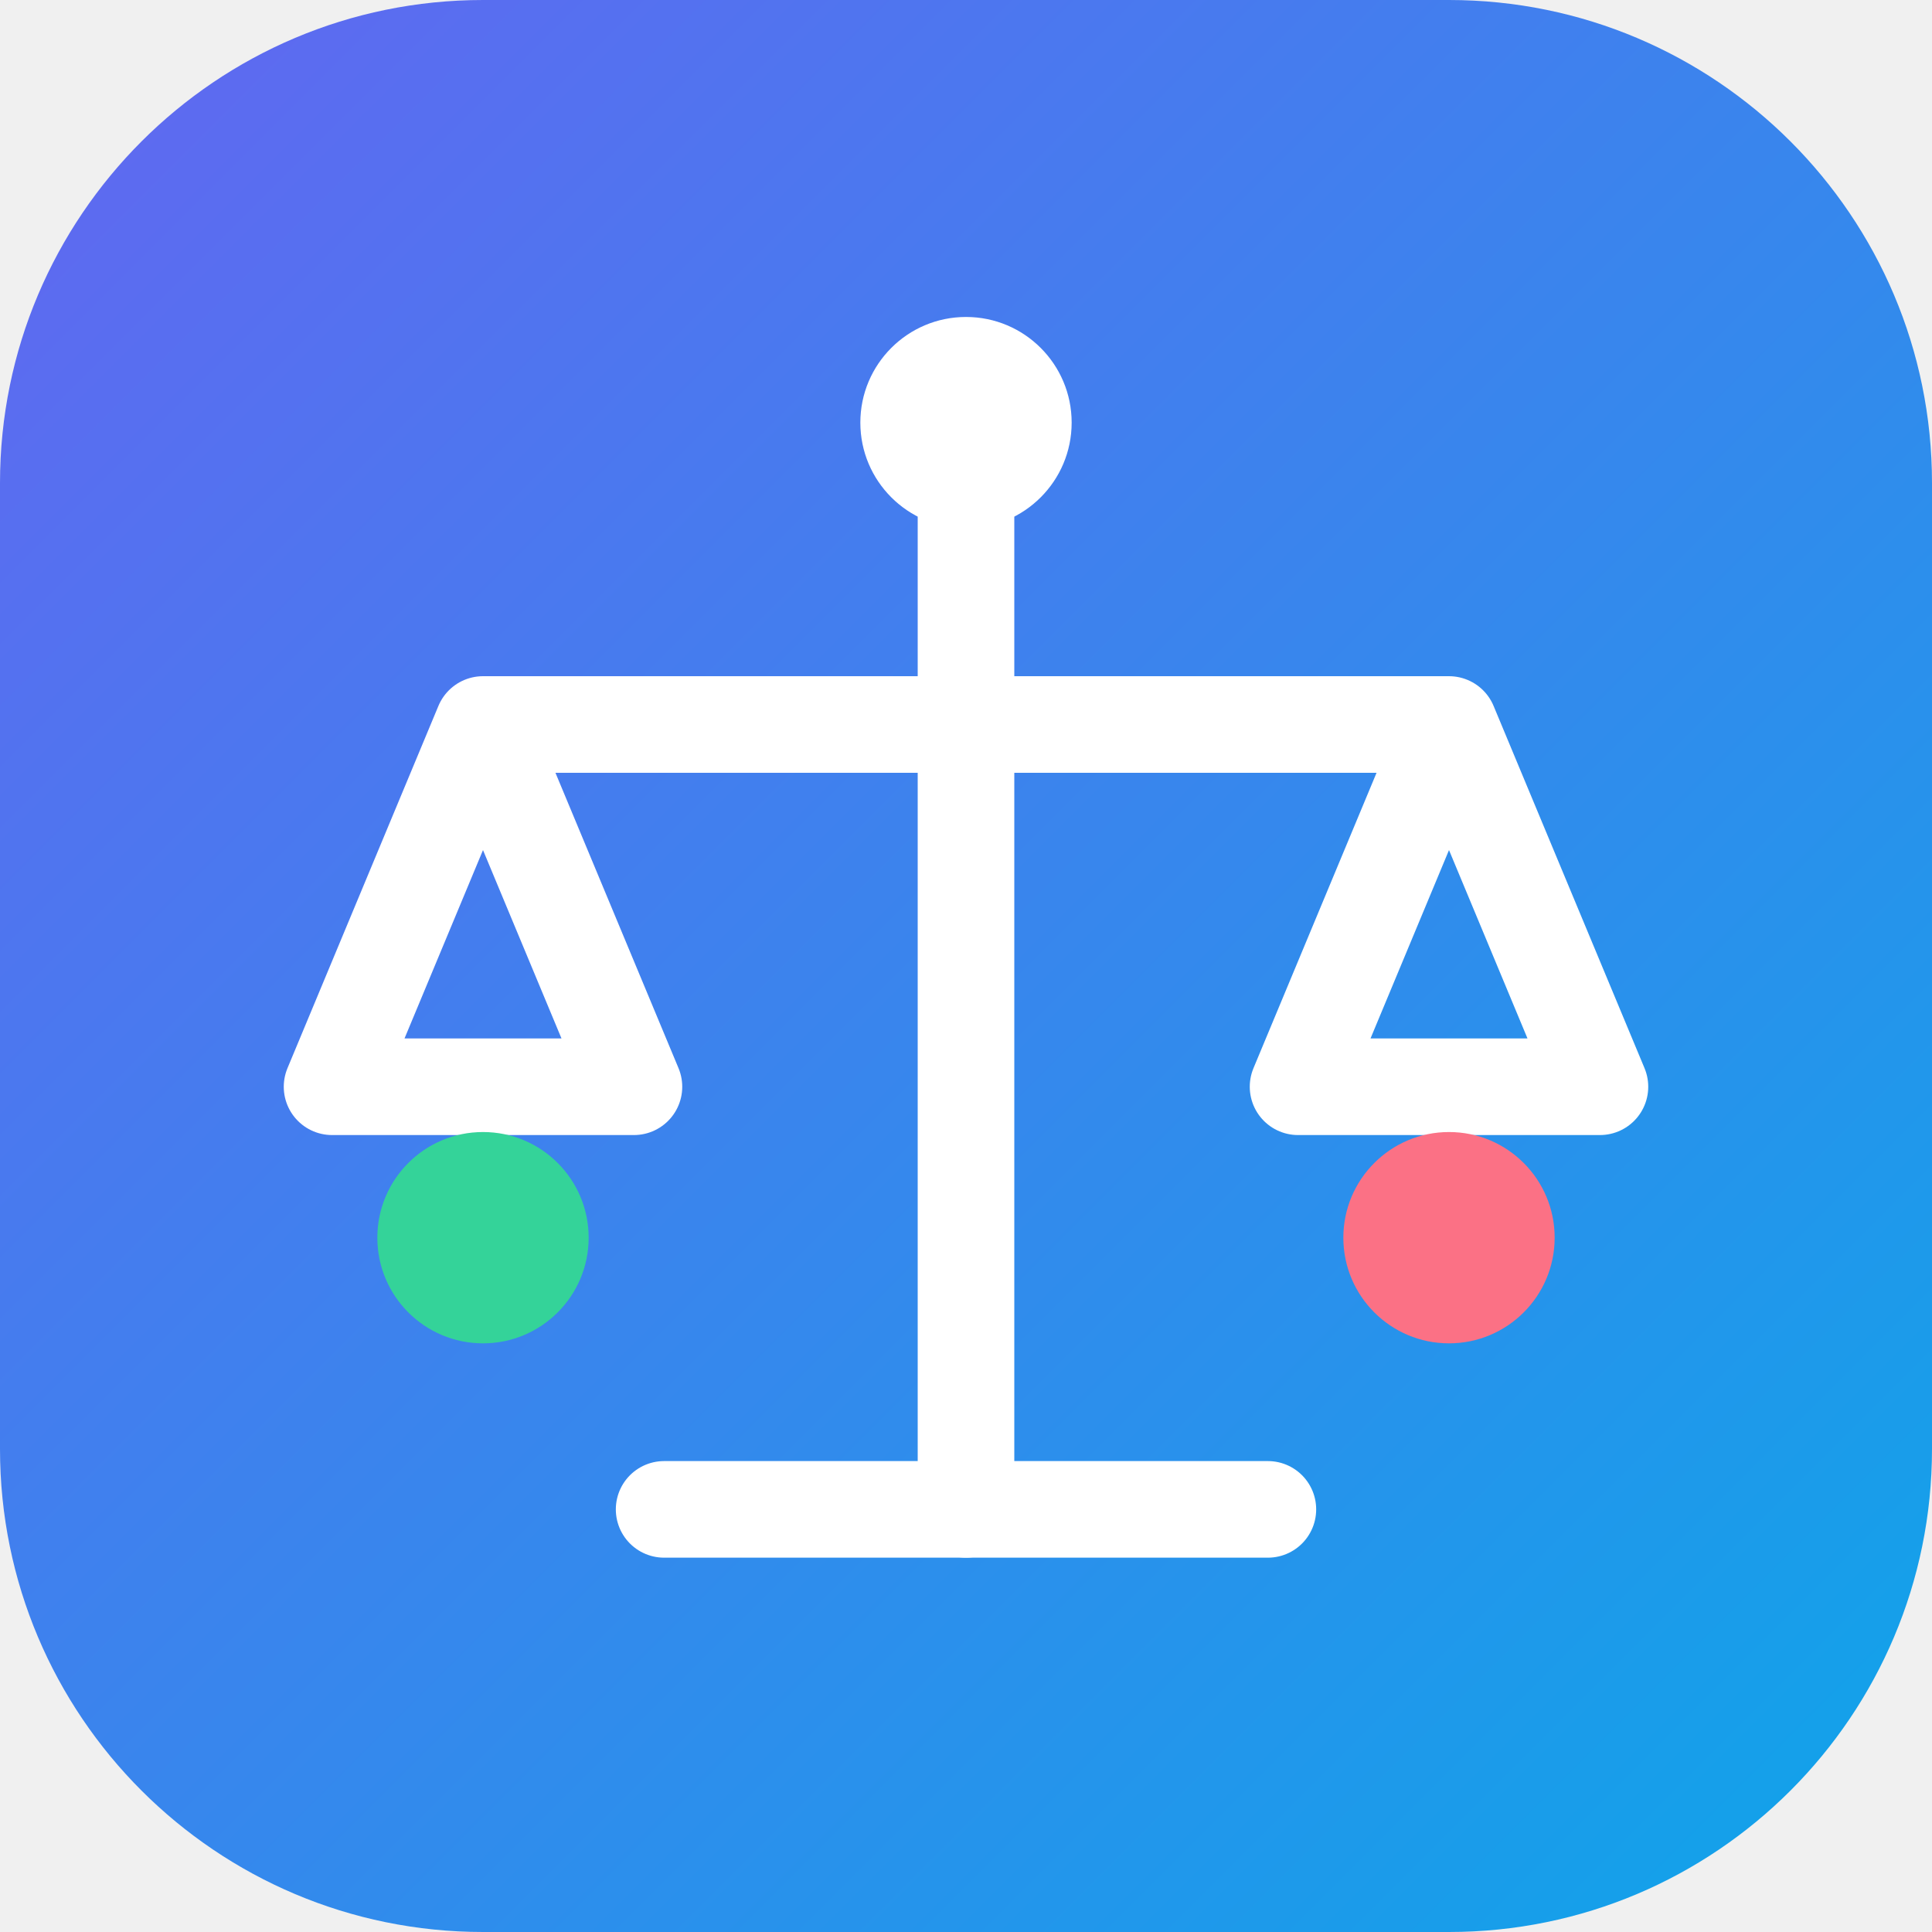
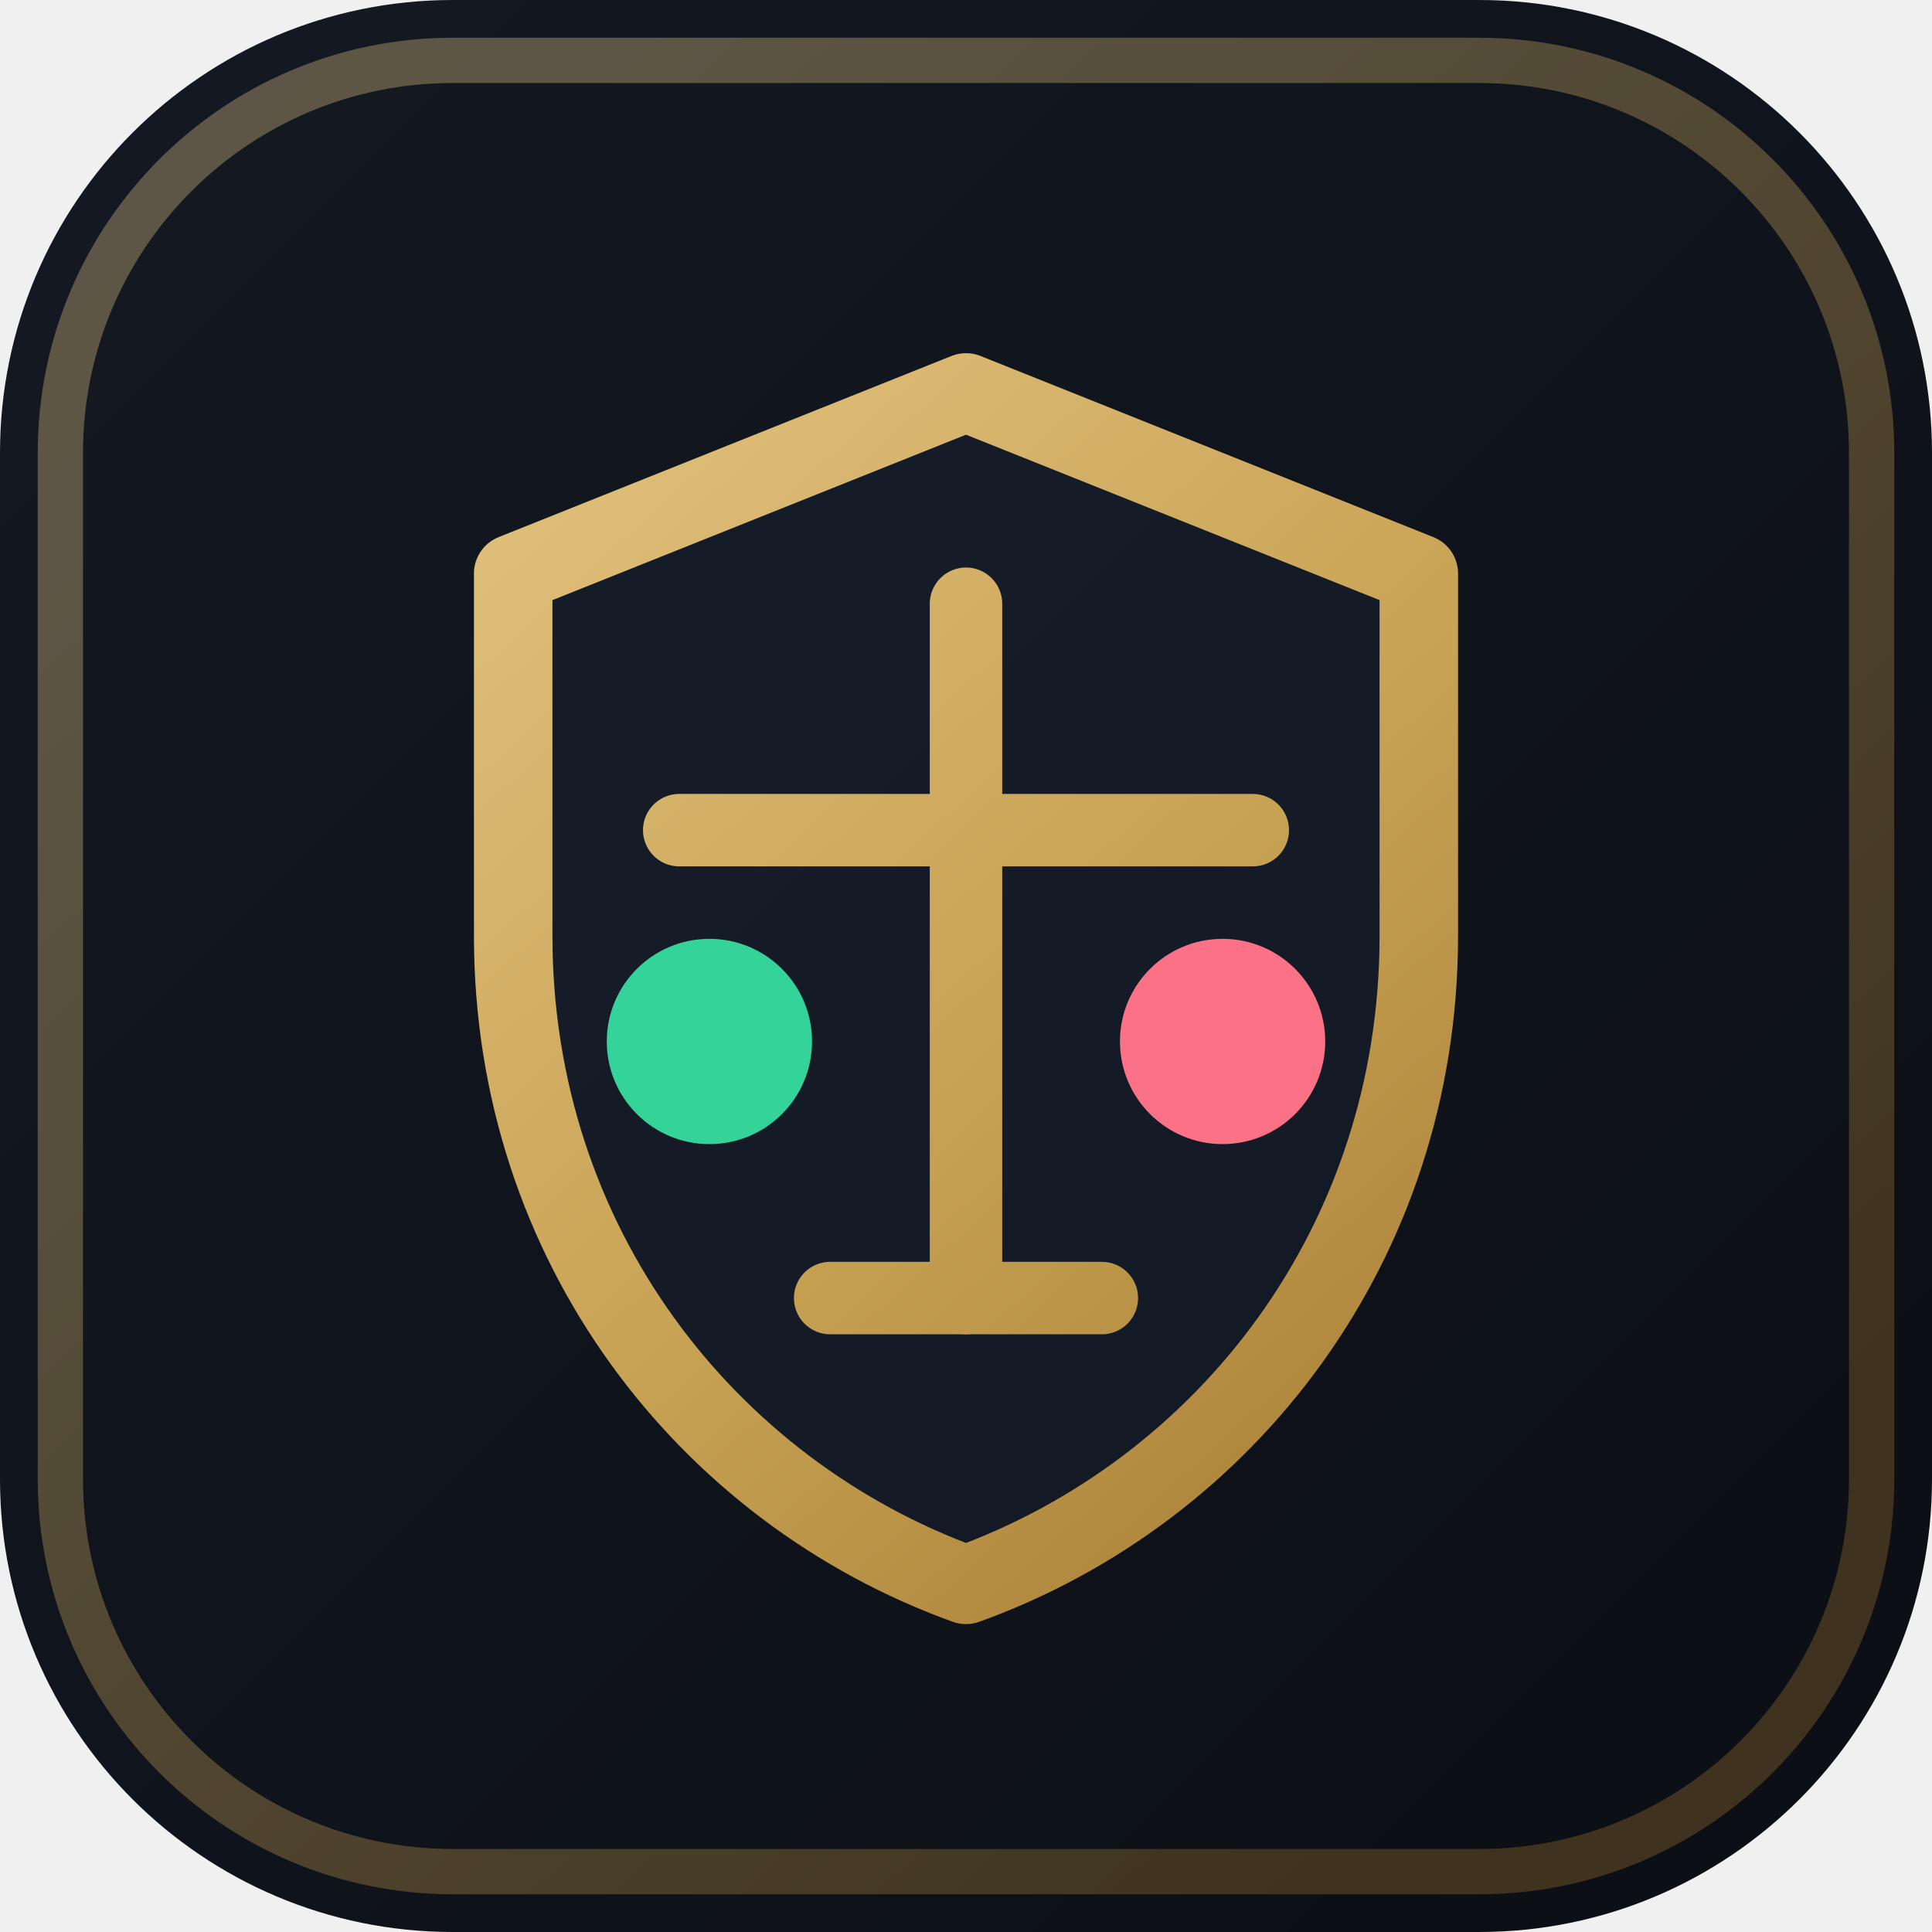
<svg xmlns="http://www.w3.org/2000/svg" viewBox="0 0 64 64" fill="none">
  <defs>
    <linearGradient id="bg" x1="0" y1="0" x2="64" y2="64" gradientUnits="userSpaceOnUse">
-       <stop offset="0%" stop-color="#6366f1" />
-       <stop offset="100%" stop-color="#0ea5e9" />
+       <stop offset="0%" stop-color="#141923" />
+       <stop offset="100%" stop-color="#0B0E14" />
+     </linearGradient>
+     <linearGradient id="brass" x1="12" y1="10" x2="52" y2="54" gradientUnits="userSpaceOnUse">
+       <stop offset="0%" stop-color="#E7C888" />
+       <stop offset="55%" stop-color="#C8A253" />
+       <stop offset="100%" stop-color="#9E7630" />
    </linearGradient>
  </defs>
-   <rect width="64" height="64" rx="16" fill="url(#bg)" />
-   <path d="M32 14v36M16 24h32M16 24l-5 12h10l-5-12zm32 0l-5 12h10l-5-12z" stroke="#fff" stroke-width="3.2" stroke-linecap="round" stroke-linejoin="round" />
-   <circle cx="32" cy="14" r="3.5" fill="#fff" />
-   <path d="M22 50h20" stroke="#fff" stroke-width="3.2" stroke-linecap="round" />
-   <circle cx="16" cy="41" r="3.5" fill="#34d399" />
-   <circle cx="48" cy="41" r="3.5" fill="#fb7185" />
+   <rect width="64" height="64" rx="15" fill="url(#bg)" />
+   <rect x="2" y="2" width="60" height="60" rx="13" stroke="url(#brass)" stroke-opacity="0.35" stroke-width="1.5" />
+   <path d="M32 13L47 19V31C47 41.2 40.6 49.4 32 52.5C23.4 49.4 17 41.2 17 31V19L32 13Z" stroke="url(#brass)" stroke-width="2.6" stroke-linejoin="round" fill="#181E2B" fill-opacity="0.7" />
+   <path d="M32 20V43" stroke="url(#brass)" stroke-width="2.4" stroke-linecap="round" />
+   <path d="M22.5 27.5H41.5" stroke="url(#brass)" stroke-width="2.4" stroke-linecap="round" />
+   <circle cx="23.5" cy="34.5" r="3.4" fill="#34D399" />
+   <circle cx="40.5" cy="34.5" r="3.4" fill="#FB7185" />
+   <path d="M27.5 43H36.5" stroke="url(#brass)" stroke-width="2.4" stroke-linecap="round" />
</svg>
